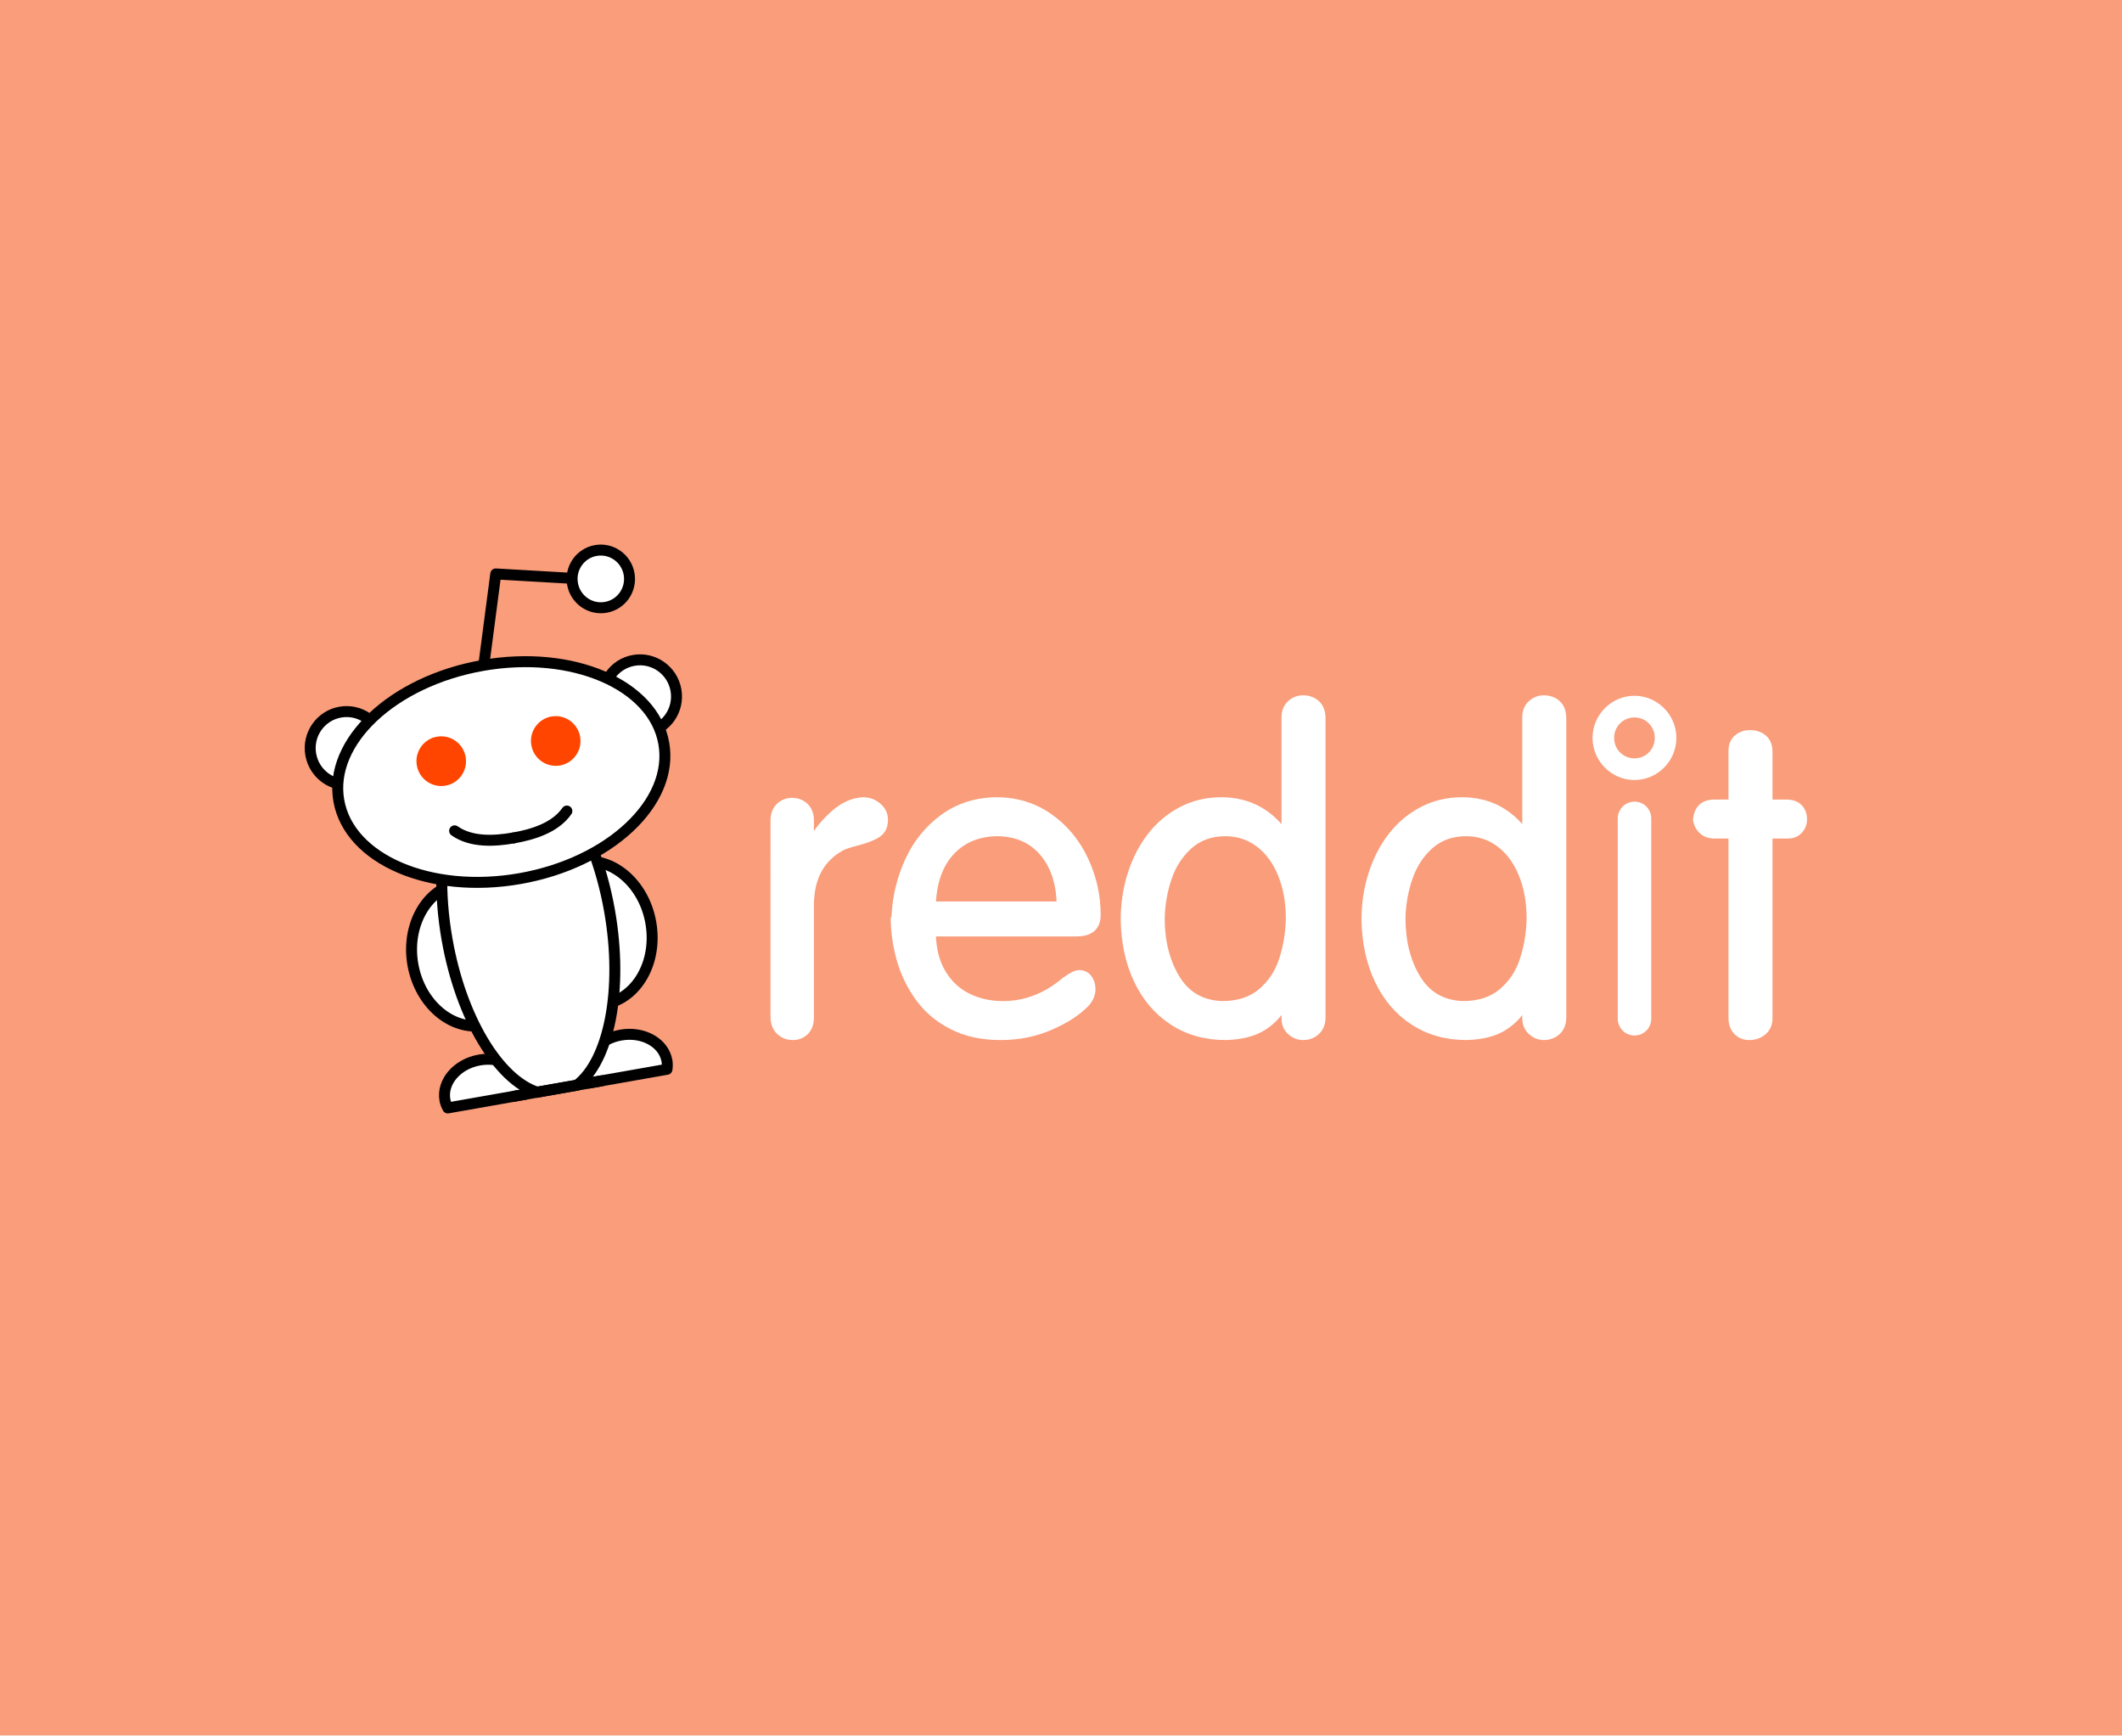
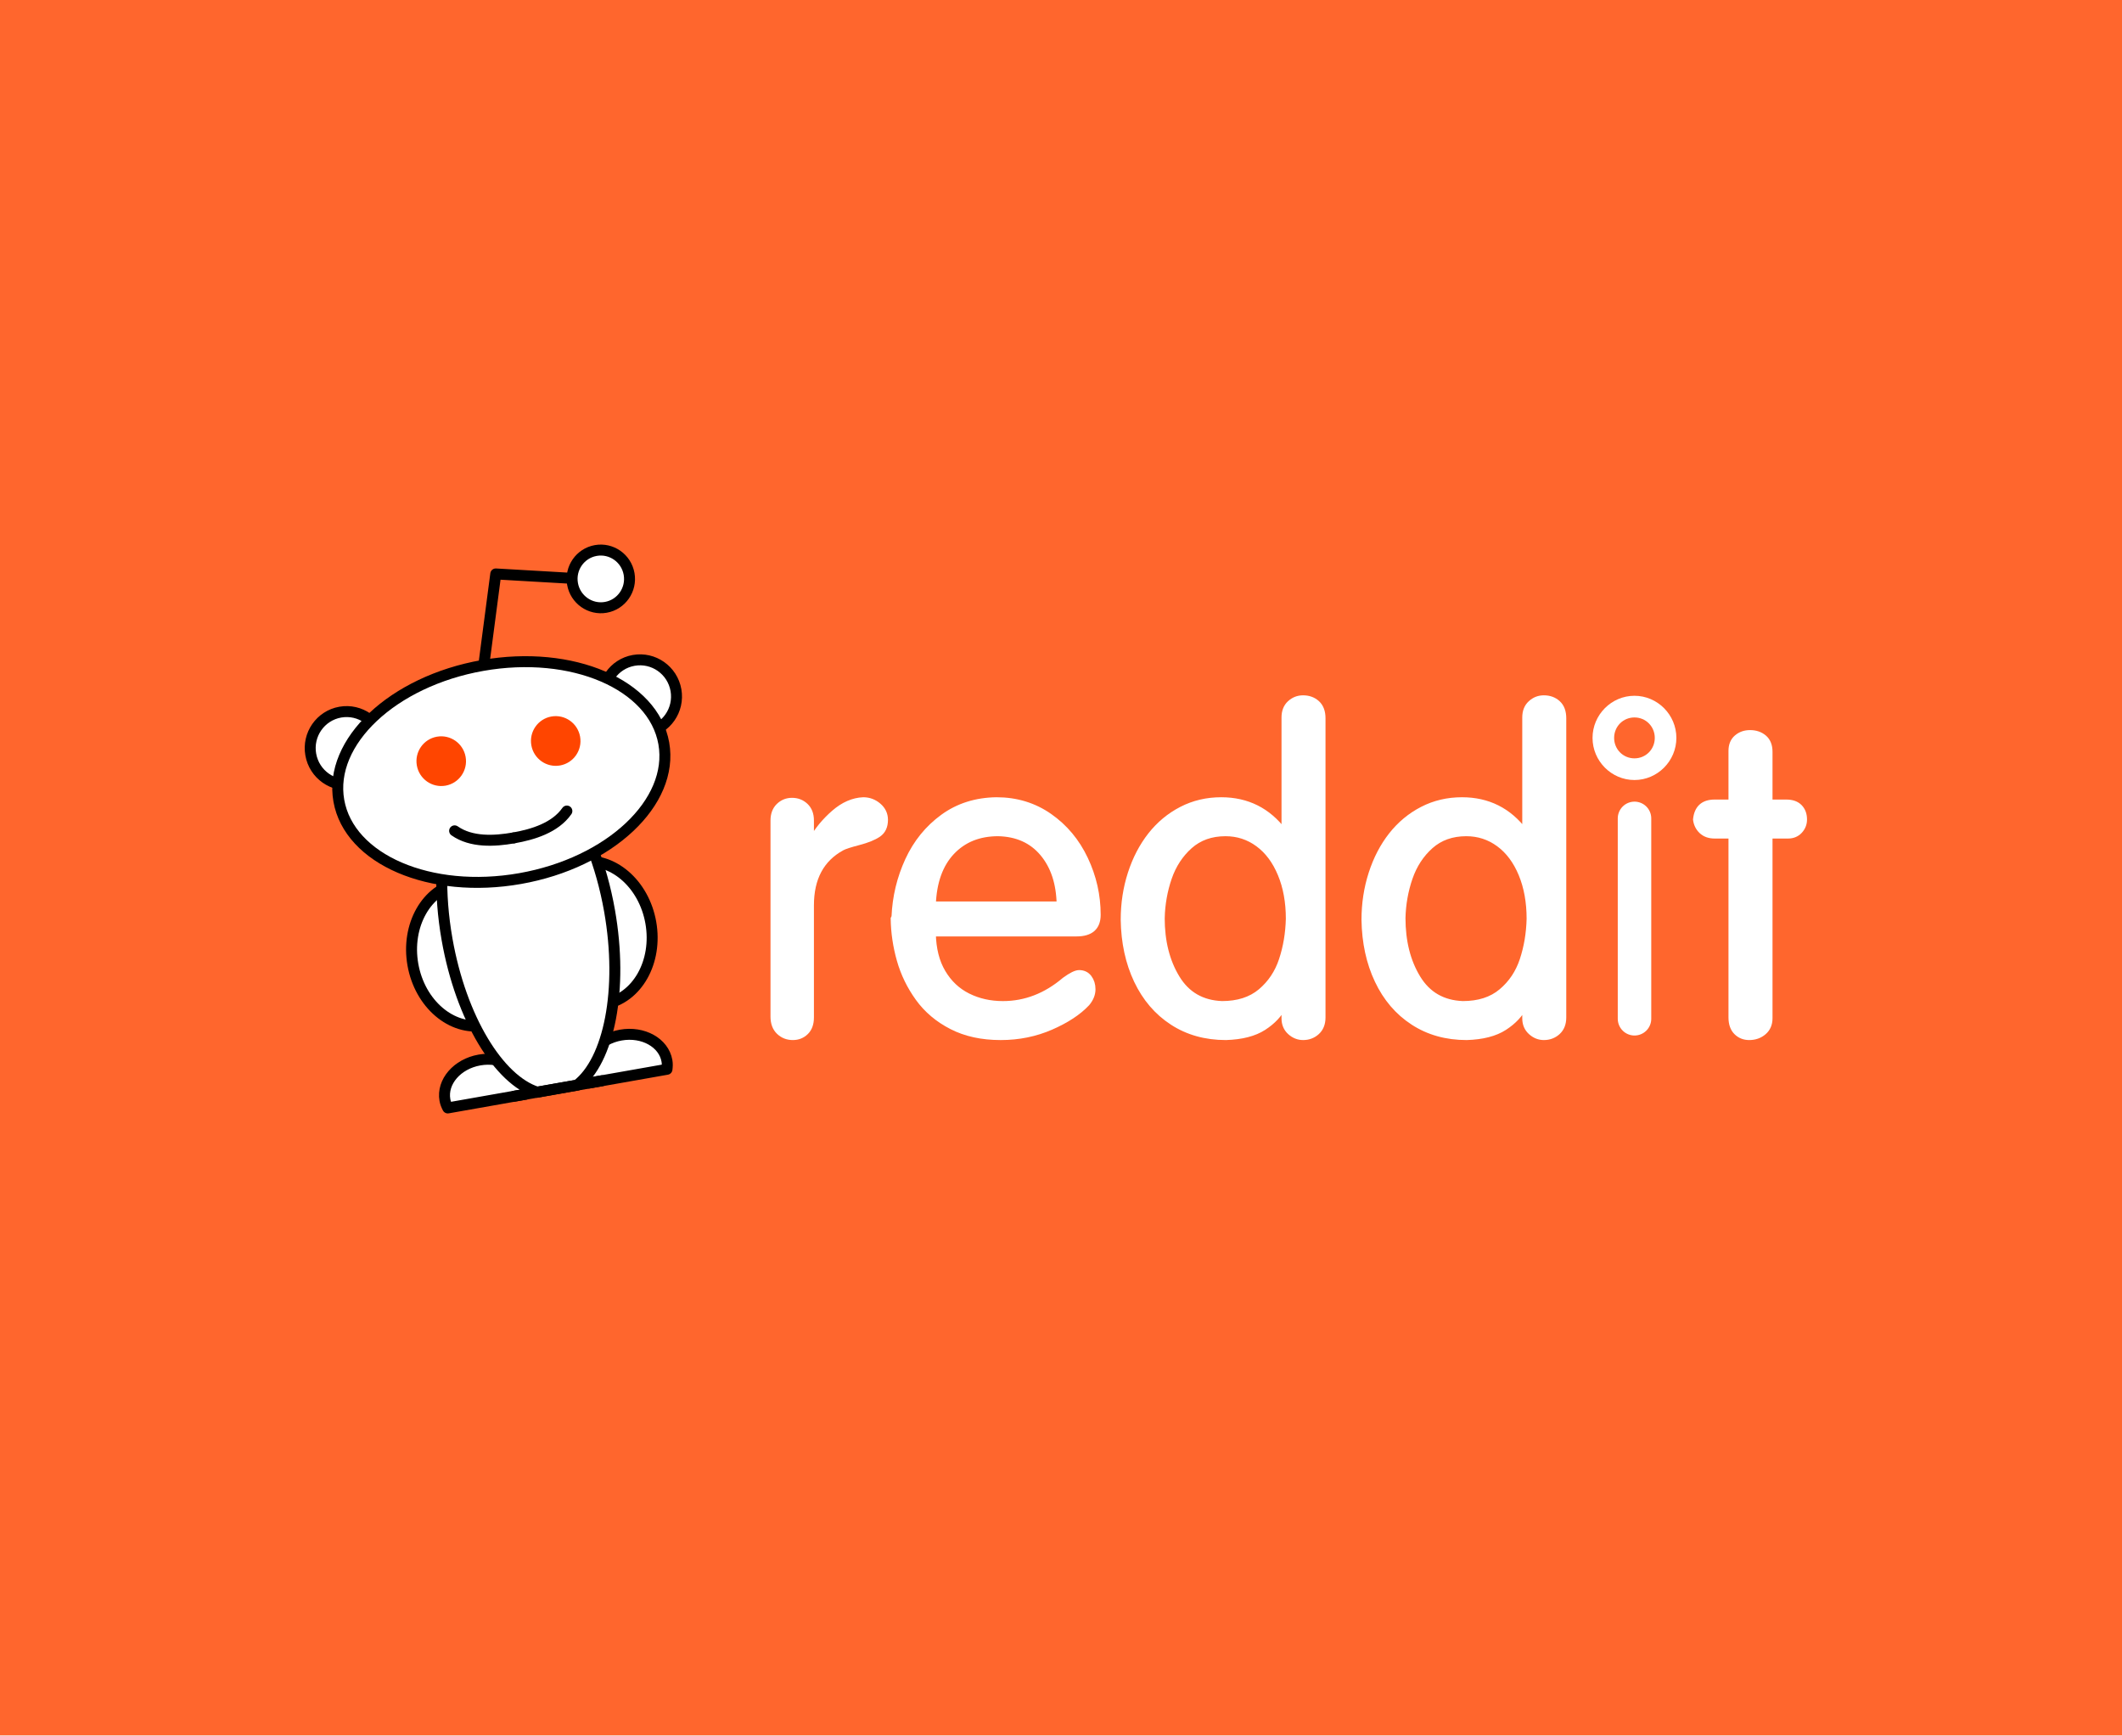
<svg xmlns="http://www.w3.org/2000/svg" width="1920px" height="1570px" viewBox="0 0 1920 1570" version="1.1" id="SVGRoot">
  <defs id="defs825">
    <linearGradient gradientTransform="matrix(0,1,1,0,2183.857,98.57141)" y2="199" x2="400" y1="199" x1="9.094947e-013" gradientUnits="userSpaceOnUse" id="SVGID_1_">
      <stop id="stop1505" style="stop-color:#E52D27" offset="0" />
      <stop id="stop1507" style="stop-color:#BF171D" offset="1" />
    </linearGradient>
    <clipPath id="clipPath20">
      <path d="M 0,792 H 612 V 0 H 0 Z" id="path22" />
    </clipPath>
    <clipPath id="clipPath20-5">
      <path d="M 0,792 H 612 V 0 H 0 Z" id="path22-4" />
    </clipPath>
  </defs>
-   <g id="layer2" style="opacity:0.6">
+   <g id="layer2" style="opacity:1">
    <rect style="opacity:1;fill:#ffffff;fill-opacity:1;fill-rule:evenodd;stroke:none;stroke-width:18;stroke-linecap:butt;stroke-linejoin:round;stroke-miterlimit:4;stroke-dasharray:none;stroke-opacity:1;paint-order:fill markers stroke" id="rect1428" width="1920" height="1570" x="0" y="0" />
    <rect id="rect1510" height="1570" width="1920" x="0" y="4.5000002e-006" style="fill:#ff662d;stroke-width:1;fill-opacity:1" />
  </g>
  <g id="layer3">
    <g id="g991">
      <path d="m 699.851,742.262 c 0,-5.442 1.622,-9.768 4.891,-12.979 3.269,-3.174 7.221,-4.792 11.881,-4.792 4.745,0 8.795,1.569 12.113,4.694 3.342,3.162 5.013,7.501 5.013,13.077 v 17.661 h 0.768 c 5.135,-9.02 11.869,-17.17 20.249,-24.462 8.38,-7.268 17.163,-11.116 26.336,-11.496 5.148,0 9.685,1.716 13.662,5.098 3.964,3.395 5.977,7.599 5.977,12.648 0,5.907 -2.037,10.234 -6.111,13.016 -4.074,2.782 -10.003,5.172 -17.773,7.194 -7.758,2.034 -12.796,3.652 -15.101,4.939 -18.675,10.172 -28.007,27.588 -28.007,52.234 v 101.428 c 0,5.626 -1.574,9.989 -4.721,13.077 -3.147,3.101 -7.038,4.645 -11.661,4.645 -4.891,0 -9.039,-1.618 -12.43,-4.865 -3.403,-3.272 -5.087,-7.844 -5.087,-13.665 z" id="path106" style="fill:#000000;fill-opacity:1;fill-rule:nonzero;stroke:none;stroke-width:9.018" />
      <path d="m 699.851,742.262 c 0,-5.442 1.622,-9.768 4.891,-12.979 3.269,-3.174 7.221,-4.792 11.881,-4.792 4.745,0 8.795,1.569 12.113,4.694 3.342,3.162 5.013,7.501 5.013,13.077 v 17.661 h 0.768 c 5.135,-9.02 11.869,-17.17 20.249,-24.462 8.38,-7.268 17.163,-11.116 26.336,-11.496 5.148,0 9.685,1.716 13.662,5.098 3.964,3.395 5.977,7.599 5.977,12.648 0,5.907 -2.037,10.234 -6.111,13.016 -4.074,2.782 -10.003,5.172 -17.773,7.194 -7.758,2.034 -12.796,3.652 -15.101,4.939 -18.675,10.172 -28.007,27.588 -28.007,52.234 v 101.428 c 0,5.626 -1.574,9.989 -4.721,13.077 -3.147,3.101 -7.038,4.645 -11.661,4.645 -4.891,0 -9.039,-1.618 -12.43,-4.865 -3.403,-3.272 -5.087,-7.844 -5.087,-13.665 z" id="path110" style="fill:#ffffff;stroke:#ffffff;stroke-width:5.392;stroke-linecap:butt;stroke-linejoin:miter;stroke-miterlimit:4;stroke-dasharray:none;stroke-opacity:1;fill-opacity:1" />
      <path d="m 844.056,818.273 h 114.712 c -0.366,-19.229 -5.465,-34.635 -15.284,-46.339 -9.82,-11.68 -23.262,-17.734 -40.352,-18.114 -17.395,0 -31.386,5.674 -42.011,16.95 -10.612,11.3 -16.297,27.146 -17.065,47.503 m -34.704,10.957 c 0.768,-17.893 4.867,-34.843 12.259,-50.923 7.404,-16.03 17.956,-29.022 31.666,-39.01 13.699,-9.976 29.812,-15.075 48.329,-15.332 17.968,0 33.935,4.866 47.902,14.609 13.942,9.743 24.713,22.636 32.301,38.691 7.599,16.08 11.393,32.845 11.393,50.371 0,11.226 -6.38,16.852 -19.139,16.852 H 844.056 c 0.256,13.922 3.208,25.7 8.892,35.284 5.672,9.584 13.259,16.741 22.798,21.497 9.527,4.743 20.078,7.108 31.691,7.108 20.334,0 39.022,-7.219 56.026,-21.68 5.855,-4.253 10.161,-6.361 12.906,-6.361 3.83,0 6.794,1.434 8.941,4.29 2.135,2.856 3.196,6.324 3.196,10.368 0,4.375 -1.683,8.579 -5.05,12.611 -7.673,8.175 -18.541,15.32 -32.606,21.448 -14.065,6.128 -29.202,9.192 -45.402,9.192 -16.98,0 -31.74,-3.199 -44.267,-9.645 -12.54,-6.41 -22.628,-14.977 -30.288,-25.59 -7.673,-10.626 -13.247,-22.122 -16.76,-34.463 -3.501,-12.305 -5.355,-24.781 -5.538,-37.392 0.329,-0.637 0.525,-1.115 0.622,-1.385 0.085,-0.306 0.134,-0.466 0.134,-0.539" id="path114" style="fill:#000000;fill-opacity:1;fill-rule:nonzero;stroke:none;stroke-width:9.018" />
      <path d="m 844.056,818.273 h 114.712 c -0.366,-19.229 -5.465,-34.635 -15.284,-46.339 -9.82,-11.68 -23.262,-17.734 -40.352,-18.114 -17.395,0 -31.386,5.674 -42.011,16.95 -10.612,11.3 -16.297,27.146 -17.065,47.503 z m -34.704,10.957 c 0.768,-17.893 4.867,-34.843 12.259,-50.923 7.404,-16.03 17.956,-29.022 31.666,-39.01 13.699,-9.976 29.812,-15.075 48.329,-15.332 17.968,0 33.935,4.866 47.902,14.609 13.942,9.743 24.713,22.636 32.301,38.691 7.599,16.08 11.393,32.845 11.393,50.371 0,11.226 -6.38,16.852 -19.139,16.852 H 844.056 c 0.256,13.922 3.208,25.7 8.892,35.284 5.672,9.584 13.259,16.741 22.798,21.497 9.527,4.743 20.078,7.108 31.691,7.108 20.334,0 39.022,-7.219 56.026,-21.68 5.855,-4.253 10.161,-6.361 12.906,-6.361 3.83,0 6.794,1.434 8.941,4.29 2.135,2.856 3.196,6.324 3.196,10.368 0,4.375 -1.683,8.579 -5.05,12.611 -7.673,8.175 -18.541,15.32 -32.606,21.448 -14.065,6.128 -29.202,9.192 -45.402,9.192 -16.98,0 -31.74,-3.199 -44.267,-9.645 -12.54,-6.41 -22.628,-14.977 -30.288,-25.59 -7.673,-10.626 -13.247,-22.122 -16.76,-34.463 -3.501,-12.305 -5.355,-24.781 -5.538,-37.392 0.329,-0.637 0.525,-1.115 0.622,-1.385 0.085,-0.306 0.134,-0.466 0.134,-0.539 z" id="path118" style="fill:#ffffff;fill-opacity:1;stroke:#ffffff;stroke-width:5.392;stroke-linecap:butt;stroke-linejoin:miter;stroke-miterlimit:4;stroke-dasharray:none;stroke-opacity:1" />
      <path d="m 1051.132,830.493 c 0,21.251 4.562,39.378 13.711,54.366 9.112,14.977 22.75,22.832 40.84,23.507 14.418,0 26.092,-3.738 35.082,-11.275 8.905,-7.513 15.309,-17.072 19.114,-28.654 3.855,-11.594 5.904,-23.972 6.258,-37.172 0,-15.185 -2.44,-28.678 -7.356,-40.493 -4.879,-11.802 -11.698,-20.933 -20.395,-27.343 -8.722,-6.397 -18.566,-9.608 -29.568,-9.608 -12.979,0 -23.738,3.861 -32.337,11.471 -8.588,7.66 -14.894,17.293 -18.895,28.887 -3.977,11.582 -6.123,23.703 -6.453,36.314 m 111.089,-78.302 V 649.059 c 0,-5.393 1.671,-9.608 5.001,-12.685 3.342,-3.088 7.295,-4.62 11.808,-4.62 5.038,0 9.21,1.532 12.576,4.608 3.342,3.076 5.026,7.55 5.026,13.432 v 270.705 c 0,5.576 -1.732,9.903 -5.172,13.052 -3.428,3.137 -7.587,4.694 -12.43,4.694 -4.306,0 -8.209,-1.556 -11.661,-4.682 -3.428,-3.125 -5.148,-7.219 -5.148,-12.243 v -11.3 h -0.793 c -3.696,7.537 -9.734,13.996 -18.151,19.438 -8.405,5.429 -19.761,8.346 -34.07,8.787 -18.358,0 -34.496,-4.498 -48.341,-13.53 -13.869,-9.008 -24.604,-21.57 -32.264,-37.711 -7.612,-16.104 -11.564,-34.39 -11.881,-54.881 0,-14.658 2.123,-28.593 6.392,-41.829 4.282,-13.261 10.32,-24.818 18.102,-34.721 7.782,-9.866 17.126,-17.611 27.995,-23.2 10.881,-5.601 22.811,-8.407 35.777,-8.407 23.384,0 42.23,9.412 56.441,28.225 z" id="path122" style="fill:#000000;fill-opacity:1;fill-rule:nonzero;stroke:none;stroke-width:9.018" />
      <path d="m 1051.132,830.493 c 0,21.251 4.562,39.378 13.711,54.366 9.112,14.977 22.75,22.832 40.84,23.507 14.418,0 26.092,-3.738 35.082,-11.275 8.905,-7.513 15.309,-17.072 19.114,-28.654 3.855,-11.594 5.904,-23.972 6.258,-37.172 0,-15.185 -2.44,-28.678 -7.356,-40.493 -4.879,-11.802 -11.698,-20.933 -20.395,-27.343 -8.722,-6.397 -18.566,-9.608 -29.568,-9.608 -12.979,0 -23.738,3.861 -32.337,11.471 -8.588,7.66 -14.894,17.293 -18.895,28.887 -3.977,11.582 -6.123,23.703 -6.453,36.314 z m 111.089,-78.302 V 649.059 c 0,-5.393 1.671,-9.608 5.001,-12.685 3.342,-3.088 7.295,-4.62 11.808,-4.62 5.038,0 9.21,1.532 12.576,4.608 3.342,3.076 5.026,7.55 5.026,13.432 v 270.705 c 0,5.576 -1.732,9.903 -5.172,13.052 -3.428,3.137 -7.587,4.694 -12.43,4.694 -4.306,0 -8.209,-1.556 -11.661,-4.682 -3.428,-3.125 -5.148,-7.219 -5.148,-12.243 v -11.3 h -0.793 c -3.696,7.537 -9.734,13.996 -18.151,19.438 -8.405,5.429 -19.761,8.346 -34.07,8.787 -18.358,0 -34.496,-4.498 -48.341,-13.53 -13.869,-9.008 -24.604,-21.57 -32.264,-37.711 -7.612,-16.104 -11.564,-34.39 -11.881,-54.881 0,-14.658 2.123,-28.593 6.392,-41.829 4.282,-13.261 10.32,-24.818 18.102,-34.721 7.782,-9.866 17.126,-17.611 27.995,-23.2 10.881,-5.601 22.811,-8.407 35.777,-8.407 23.384,0 42.23,9.412 56.441,28.225 z" id="path126" style="fill:#ffffff;fill-opacity:1;stroke:#ffffff;stroke-width:5.392;stroke-linecap:butt;stroke-linejoin:miter;stroke-miterlimit:4;stroke-dasharray:none;stroke-opacity:1" />
      <path d="m 1268.996,830.493 c 0,21.251 4.55,39.378 13.699,54.366 9.136,14.977 22.75,22.832 40.852,23.507 14.418,0 26.116,-3.738 35.033,-11.275 8.966,-7.513 15.345,-17.072 19.163,-28.654 3.83,-11.594 5.916,-23.972 6.245,-37.172 0,-15.185 -2.44,-28.678 -7.331,-40.493 -4.879,-11.802 -11.698,-20.933 -20.408,-27.343 -8.722,-6.397 -18.578,-9.608 -29.568,-9.608 -12.979,0 -23.762,3.861 -32.349,11.471 -8.6,7.66 -14.87,17.293 -18.871,28.887 -4.001,11.582 -6.148,23.703 -6.465,36.314 m 111.052,-78.302 V 649.059 c 0,-5.393 1.683,-9.608 5.05,-12.685 3.342,-3.088 7.258,-4.62 11.783,-4.62 5.026,0 9.246,1.532 12.576,4.608 3.354,3.076 5.013,7.55 5.013,13.432 v 270.705 c 0,5.576 -1.72,9.903 -5.148,13.052 -3.44,3.137 -7.612,4.694 -12.442,4.694 -4.318,0 -8.209,-1.556 -11.649,-4.682 -3.44,-3.125 -5.184,-7.219 -5.184,-12.243 v -11.3 h -0.756 c -3.708,7.537 -9.746,13.996 -18.151,19.438 -8.392,5.429 -19.749,8.346 -34.07,8.787 -18.37,0 -34.484,-4.498 -48.353,-13.53 -13.882,-9.008 -24.616,-21.57 -32.24,-37.711 -7.612,-16.104 -11.588,-34.39 -11.893,-54.881 0,-14.658 2.135,-28.593 6.404,-41.829 4.282,-13.261 10.295,-24.818 18.078,-34.721 7.795,-9.866 17.126,-17.611 27.995,-23.2 10.881,-5.601 22.811,-8.407 35.765,-8.407 23.396,0 42.23,9.412 56.465,28.225 z" id="path130" style="fill:#000000;fill-opacity:1;fill-rule:nonzero;stroke:none;stroke-width:9.018" />
      <path d="m 1268.996,830.493 c 0,21.251 4.55,39.378 13.699,54.366 9.136,14.977 22.75,22.832 40.852,23.507 14.418,0 26.116,-3.738 35.033,-11.275 8.966,-7.513 15.345,-17.072 19.163,-28.654 3.83,-11.594 5.916,-23.972 6.245,-37.172 0,-15.185 -2.44,-28.678 -7.331,-40.493 -4.879,-11.802 -11.698,-20.933 -20.408,-27.343 -8.722,-6.397 -18.578,-9.608 -29.568,-9.608 -12.979,0 -23.762,3.861 -32.349,11.471 -8.6,7.66 -14.87,17.293 -18.871,28.887 -4.001,11.582 -6.148,23.703 -6.465,36.314 z m 111.052,-78.302 V 649.059 c 0,-5.393 1.683,-9.608 5.05,-12.685 3.342,-3.088 7.258,-4.62 11.783,-4.62 5.026,0 9.246,1.532 12.576,4.608 3.354,3.076 5.013,7.55 5.013,13.432 v 270.705 c 0,5.576 -1.72,9.903 -5.148,13.052 -3.44,3.137 -7.612,4.694 -12.442,4.694 -4.318,0 -8.209,-1.556 -11.649,-4.682 -3.44,-3.125 -5.184,-7.219 -5.184,-12.243 v -11.3 h -0.756 c -3.708,7.537 -9.746,13.996 -18.151,19.438 -8.392,5.429 -19.749,8.346 -34.07,8.787 -18.37,0 -34.484,-4.498 -48.353,-13.53 -13.882,-9.008 -24.616,-21.57 -32.24,-37.711 -7.612,-16.104 -11.588,-34.39 -11.893,-54.881 0,-14.658 2.135,-28.593 6.404,-41.829 4.282,-13.261 10.295,-24.818 18.078,-34.721 7.795,-9.866 17.126,-17.611 27.995,-23.2 10.881,-5.601 22.811,-8.407 35.765,-8.407 23.396,0 42.23,9.412 56.465,28.225 z" id="path134" style="fill:#ffffff;stroke:#ffffff;stroke-width:5.392;stroke-linecap:butt;stroke-linejoin:miter;stroke-miterlimit:4;stroke-dasharray:none;stroke-opacity:1;fill-opacity:1" />
      <path d="m 1566.636,755.929 h -15.187 c -4.879,0 -8.795,-1.397 -11.747,-4.179 -2.928,-2.782 -4.623,-6.238 -5.135,-10.332 1.012,-10.246 6.648,-15.369 16.882,-15.369 h 15.187 v -46.743 c 0,-5.098 1.635,-9.069 4.879,-11.888 3.257,-2.794 7.209,-4.204 11.93,-4.204 5.001,0 9.21,1.422 12.576,4.265 3.354,2.856 5.062,7.072 5.062,12.685 v 45.885 h 15.162 c 5.233,0 9.21,1.422 11.942,4.228 2.745,2.819 4.123,6.508 4.123,11.14 0,3.922 -1.378,7.304 -4.013,10.172 -2.696,2.88 -6.148,4.339 -10.417,4.339 h -16.797 v 165.305 c 0,5.258 -1.817,9.412 -5.404,12.464 -3.574,3.039 -7.941,4.547 -12.991,4.547 -4.513,0 -8.356,-1.508 -11.405,-4.547 -3.074,-3.052 -4.647,-7.464 -4.647,-13.212 z" id="path138" style="fill:#ffffff;fill-opacity:1;fill-rule:nonzero;stroke:none;stroke-width:9.018" />
      <path d="m 1566.636,755.929 h -15.187 c -4.879,0 -8.795,-1.397 -11.747,-4.179 -2.928,-2.782 -4.623,-6.238 -5.135,-10.332 1.012,-10.246 6.648,-15.369 16.882,-15.369 h 15.187 v -46.743 c 0,-5.098 1.635,-9.069 4.879,-11.888 3.257,-2.794 7.209,-4.204 11.93,-4.204 5.001,0 9.21,1.422 12.576,4.265 3.354,2.856 5.062,7.072 5.062,12.685 v 45.885 h 15.162 c 5.233,0 9.21,1.422 11.942,4.228 2.745,2.819 4.123,6.508 4.123,11.14 0,3.922 -1.378,7.304 -4.013,10.172 -2.696,2.88 -6.148,4.339 -10.417,4.339 h -16.797 v 165.305 c 0,5.258 -1.817,9.412 -5.404,12.464 -3.574,3.039 -7.941,4.547 -12.991,4.547 -4.513,0 -8.356,-1.508 -11.405,-4.547 -3.074,-3.052 -4.647,-7.464 -4.647,-13.212 z" id="path142" style="fill:none;stroke:#ffffff;stroke-width:5.392;stroke-linecap:butt;stroke-linejoin:miter;stroke-miterlimit:4;stroke-dasharray:none;stroke-opacity:1" />
      <path id="path150" d="m 1478.867,705.685 c -20.829,0 -37.929,-17.186 -37.929,-38.108 0,-20.922 17.1,-38.108 37.929,-38.108 20.829,0 37.929,17.181 37.929,38.108 0,20.927 -17.1,38.108 -37.929,38.108 z m 0,-19.604 c 10.277,0 18.392,-8.178 18.392,-18.503 0,-10.325 -8.116,-18.503 -18.392,-18.503 -10.277,0 -18.392,8.173 -18.392,18.503 0,10.33 8.116,18.503 18.392,18.503 z" style="color:#ffffff;font-style:normal;font-variant:normal;font-weight:normal;font-stretch:normal;font-size:medium;line-height:normal;font-family:sans-serif;font-variant-ligatures:normal;font-variant-position:normal;font-variant-caps:normal;font-variant-numeric:normal;font-variant-alternates:normal;font-feature-settings:normal;text-indent:0;text-align:start;text-decoration:none;text-decoration-line:none;text-decoration-style:solid;text-decoration-color:#ffffff;letter-spacing:normal;word-spacing:normal;text-transform:none;writing-mode:lr-tb;direction:ltr;text-orientation:mixed;dominant-baseline:auto;baseline-shift:baseline;text-anchor:start;white-space:normal;shape-padding:0;clip-rule:nonzero;display:inline;overflow:visible;visibility:visible;opacity:1;isolation:auto;mix-blend-mode:normal;color-interpolation:sRGB;color-interpolation-filters:linearRGB;solid-color:#ffffff;solid-opacity:1;vector-effect:none;fill:#ffffff;fill-opacity:1;fill-rule:nonzero;stroke:none;stroke-width:14.428;stroke-linecap:butt;stroke-linejoin:miter;stroke-miterlimit:4;stroke-dasharray:none;stroke-dashoffset:0;stroke-opacity:1;color-rendering:auto;image-rendering:auto;shape-rendering:auto;text-rendering:auto;enable-background:accumulate" />
      <path d="M 1478.914,740.394 V 921.681" id="path154" style="fill:none;stroke:#ffffff;stroke-width:30.299;stroke-linecap:round;stroke-linejoin:miter;stroke-miterlimit:4;stroke-dasharray:none;stroke-opacity:1" />
    </g>
    <g id="g995" transform="rotate(-9.999991,270.3995,734.0594)">
      <path d="m 512.727,823.243 c 29.727,0 53.818,29.205 53.818,65.249 0,36.056 -24.091,65.249 -53.818,65.249 -29.727,0 -53.794,-29.193 -53.794,-65.249 0,-36.044 24.067,-65.249 53.794,-65.249" id="path26" style="fill:#ffffff;fill-opacity:1;fill-rule:nonzero;stroke:none;stroke-width:9.018" />
      <path d="m 512.727,823.243 c 29.727,0 53.818,29.205 53.818,65.249 0,36.056 -24.091,65.249 -53.818,65.249 -29.727,0 -53.794,-29.193 -53.794,-65.249 0,-36.044 24.067,-65.249 53.794,-65.249 z" id="path30" style="fill:none;stroke:#000000;stroke-width:9.919;stroke-linecap:butt;stroke-linejoin:miter;stroke-miterlimit:4;stroke-dasharray:none;stroke-opacity:1" />
      <path d="m 428.049,1021.681 c 0.768,-2.414 1.317,-4.915 1.317,-7.537 0,-16.68 -16.602,-30.198 -37.082,-30.198 -20.481,0 -37.07,13.518 -37.07,30.198 0,2.623 0.537,5.123 1.317,7.537 z" id="path34" style="fill:#ffffff;fill-opacity:1;fill-rule:nonzero;stroke:none;stroke-width:9.018" />
      <path d="m 428.049,1021.681 c 0.768,-2.414 1.317,-4.915 1.317,-7.537 0,-16.68 -16.602,-30.198 -37.082,-30.198 -20.481,0 -37.07,13.518 -37.07,30.198 0,2.623 0.537,5.123 1.317,7.537 z" id="path38" style="fill:none;stroke:#000000;stroke-width:9.919;stroke-linecap:round;stroke-linejoin:round;stroke-miterlimit:4;stroke-dasharray:none;stroke-opacity:1" />
      <path d="m 557.905,1021.681 c 0.768,-2.414 1.305,-4.915 1.305,-7.537 0,-16.68 -16.602,-30.198 -37.082,-30.198 -20.481,0 -37.07,13.518 -37.07,30.198 0,2.623 0.537,5.123 1.305,7.537 z" id="path42" style="fill:#ffffff;fill-opacity:1;fill-rule:nonzero;stroke:none;stroke-width:9.018" />
      <path d="m 557.905,1021.681 c 0.768,-2.414 1.305,-4.915 1.305,-7.537 0,-16.68 -16.602,-30.198 -37.082,-30.198 -20.481,0 -37.07,13.518 -37.07,30.198 0,2.623 0.537,5.123 1.305,7.537 z" id="path46" style="fill:none;stroke:#000000;stroke-width:9.919;stroke-linecap:round;stroke-linejoin:round;stroke-miterlimit:4;stroke-dasharray:none;stroke-opacity:1" />
      <path d="m 355.867,685.265 c 0,18.298 -14.76,33.115 -32.972,33.115 -18.2,0 -32.947,-14.817 -32.947,-33.115 0,-18.298 14.748,-33.127 32.947,-33.127 18.212,0 32.972,14.829 32.972,33.127" id="path50" style="fill:#ffffff;fill-opacity:1;fill-rule:nonzero;stroke:none;stroke-width:9.018" />
      <path d="m 355.867,685.265 c 0,18.298 -14.76,33.115 -32.972,33.115 -18.2,0 -32.947,-14.817 -32.947,-33.115 0,-18.298 14.748,-33.127 32.947,-33.127 18.212,0 32.972,14.829 32.972,33.127 z" id="path54" style="fill:none;stroke:#000000;stroke-width:9.919;stroke-linecap:butt;stroke-linejoin:miter;stroke-miterlimit:4;stroke-dasharray:none;stroke-opacity:1" />
      <path d="m 625.477,685.265 c 0,18.298 -14.76,33.115 -32.972,33.115 -18.2,0 -32.947,-14.817 -32.947,-33.115 0,-18.298 14.748,-33.127 32.947,-33.127 18.212,0 32.972,14.829 32.972,33.127" id="path58" style="fill:#ffffff;fill-opacity:1;fill-rule:nonzero;stroke:none;stroke-width:9.018" />
      <path d="m 625.477,685.265 c 0,18.298 -14.76,33.115 -32.972,33.115 -18.2,0 -32.947,-14.817 -32.947,-33.115 0,-18.298 14.748,-33.127 32.947,-33.127 18.212,0 32.972,14.829 32.972,33.127 z" id="path62" style="fill:none;stroke:#000000;stroke-width:9.919;stroke-linecap:butt;stroke-linejoin:miter;stroke-miterlimit:4;stroke-dasharray:none;stroke-opacity:1" />
      <path d="m 549.083,569.033 -65.919,-15.589 -24.226,76.941" id="path66" style="fill:none;stroke:#000000;stroke-width:9.919;stroke-linecap:round;stroke-linejoin:round;stroke-miterlimit:4;stroke-dasharray:none;stroke-opacity:1" />
      <path d="m 401.74,823.243 c 29.727,0 53.806,29.205 53.806,65.249 0,36.056 -24.079,65.249 -53.806,65.249 -29.715,0 -53.794,-29.193 -53.794,-65.249 0,-36.044 24.079,-65.249 53.794,-65.249" id="path70" style="fill:#ffffff;fill-opacity:1;fill-rule:nonzero;stroke:none;stroke-width:9.018" />
      <path d="m 401.74,823.243 c 29.727,0 53.806,29.205 53.806,65.249 0,36.056 -24.079,65.249 -53.806,65.249 -29.715,0 -53.794,-29.193 -53.794,-65.249 0,-36.044 24.079,-65.249 53.794,-65.249 z" id="path74" style="fill:none;stroke:#000000;stroke-width:9.919;stroke-linecap:butt;stroke-linejoin:miter;stroke-miterlimit:4;stroke-dasharray:none;stroke-opacity:1" />
      <path d="m 601.968,574.388 c 0,14.413 -11.637,26.105 -25.97,26.105 -14.369,0 -25.994,-11.692 -25.994,-26.105 0,-14.425 11.625,-26.105 25.994,-26.105 14.333,0 25.97,11.68 25.97,26.105" id="path78" style="fill:#ffffff;fill-opacity:1;fill-rule:nonzero;stroke:none;stroke-width:9.018" />
      <path d="m 601.968,574.388 c 0,14.413 -11.637,26.105 -25.97,26.105 -14.369,0 -25.994,-11.692 -25.994,-26.105 0,-14.425 11.625,-26.105 25.994,-26.105 14.333,0 25.97,11.68 25.97,26.105 z" id="path82" style="fill:none;stroke:#000000;stroke-width:9.919;stroke-linecap:butt;stroke-linejoin:miter;stroke-miterlimit:4;stroke-dasharray:none;stroke-opacity:1" />
      <path d="m 438.758,1021.716 h 36.472 c 32.398,-16.937 56.404,-77.701 56.404,-150.267 0,-85.668 -33.423,-155.108 -74.641,-155.108 -41.23,0 -74.641,69.441 -74.641,155.108 0,72.566 24.006,133.33 56.404,150.267" id="path86" style="fill:#ffffff;fill-opacity:1;fill-rule:nonzero;stroke:none;stroke-width:9.018" />
      <path d="m 438.758,1021.716 h 36.472 c 32.398,-16.937 56.404,-77.701 56.404,-150.267 0,-85.668 -33.423,-155.108 -74.641,-155.108 -41.23,0 -74.641,69.441 -74.641,155.108 0,72.566 24.006,133.33 56.404,150.267 z" id="path90" style="fill:none;stroke:#000000;stroke-width:9.919;stroke-linecap:butt;stroke-linejoin:miter;stroke-miterlimit:4;stroke-dasharray:none;stroke-opacity:1" />
      <path d="m 606.28,730.811 c 0,54.06 -66.834,97.874 -149.293,97.874 -82.447,0 -149.281,-43.814 -149.281,-97.874 0,-54.06 66.834,-97.886 149.281,-97.886 82.46,0 149.293,43.827 149.293,97.886" id="path94" style="fill:#ffffff;fill-opacity:1;fill-rule:nonzero;stroke:none;stroke-width:9.018" />
      <path d="m 606.28,730.811 c 0,54.06 -66.834,97.874 -149.293,97.874 -82.447,0 -149.281,-43.814 -149.281,-97.874 0,-54.06 66.834,-97.886 149.281,-97.886 82.46,0 149.293,43.827 149.293,97.886 z" id="path98" style="fill:none;stroke:#000000;stroke-width:9.919;stroke-linecap:butt;stroke-linejoin:miter;stroke-miterlimit:4;stroke-dasharray:none;stroke-opacity:1" />
      <path d="m 417.727,1021.681 h 80.459" id="path102" style="fill:none;stroke:#000000;stroke-width:9.919;stroke-linecap:round;stroke-linejoin:round;stroke-miterlimit:4;stroke-dasharray:none;stroke-opacity:1" />
      <path d="m 422.61,711.703 c 0,9.682 -7.819,17.526 -17.443,17.526 -9.649,0 -17.456,-7.844 -17.456,-17.526 0,-9.694 7.807,-17.538 17.456,-17.538 9.624,0 17.443,7.844 17.443,17.538" id="path158" style="fill:#ff4500;fill-opacity:1;fill-rule:nonzero;stroke:none;stroke-width:9.018" />
      <path d="m 422.61,711.703 c 0,9.682 -7.819,17.526 -17.443,17.526 -9.649,0 -17.456,-7.844 -17.456,-17.526 0,-9.694 7.807,-17.538 17.456,-17.538 9.624,0 17.443,7.844 17.443,17.538 z" id="path162" style="fill:none;stroke:#ff4500;stroke-width:9.919;stroke-linecap:butt;stroke-linejoin:miter;stroke-miterlimit:4;stroke-dasharray:none;stroke-opacity:1" />
      <path d="m 527.79,711.703 c 0,9.682 -7.807,17.526 -17.443,17.526 -9.624,0 -17.443,-7.844 -17.443,-17.526 0,-9.694 7.819,-17.538 17.443,-17.538 9.637,0 17.443,7.844 17.443,17.538" id="path166" style="fill:#ff4500;fill-opacity:1;fill-rule:nonzero;stroke:none;stroke-width:9.018" />
      <path d="m 527.79,711.703 c 0,9.682 -7.807,17.526 -17.443,17.526 -9.624,0 -17.443,-7.844 -17.443,-17.526 0,-9.694 7.819,-17.538 17.443,-17.538 9.637,0 17.443,7.844 17.443,17.538 z" id="path170" style="fill:none;stroke:#ff4500;stroke-width:9.919;stroke-linecap:butt;stroke-linejoin:miter;stroke-miterlimit:4;stroke-dasharray:none;stroke-opacity:1" />
      <path d="m 406.143,775.865 c 13.003,13.065 33.984,15.577 51.379,15.577" id="path174" style="fill:none;stroke:#000000;stroke-width:9.919;stroke-linecap:round;stroke-linejoin:miter;stroke-miterlimit:4;stroke-dasharray:none;stroke-opacity:1" />
      <path d="m 509.278,775.865 c -13.015,13.065 -33.972,15.577 -51.379,15.577" id="path178" style="fill:none;stroke:#000000;stroke-width:9.919;stroke-linecap:round;stroke-linejoin:miter;stroke-miterlimit:4;stroke-dasharray:none;stroke-opacity:1" />
    </g>
  </g>
</svg>
